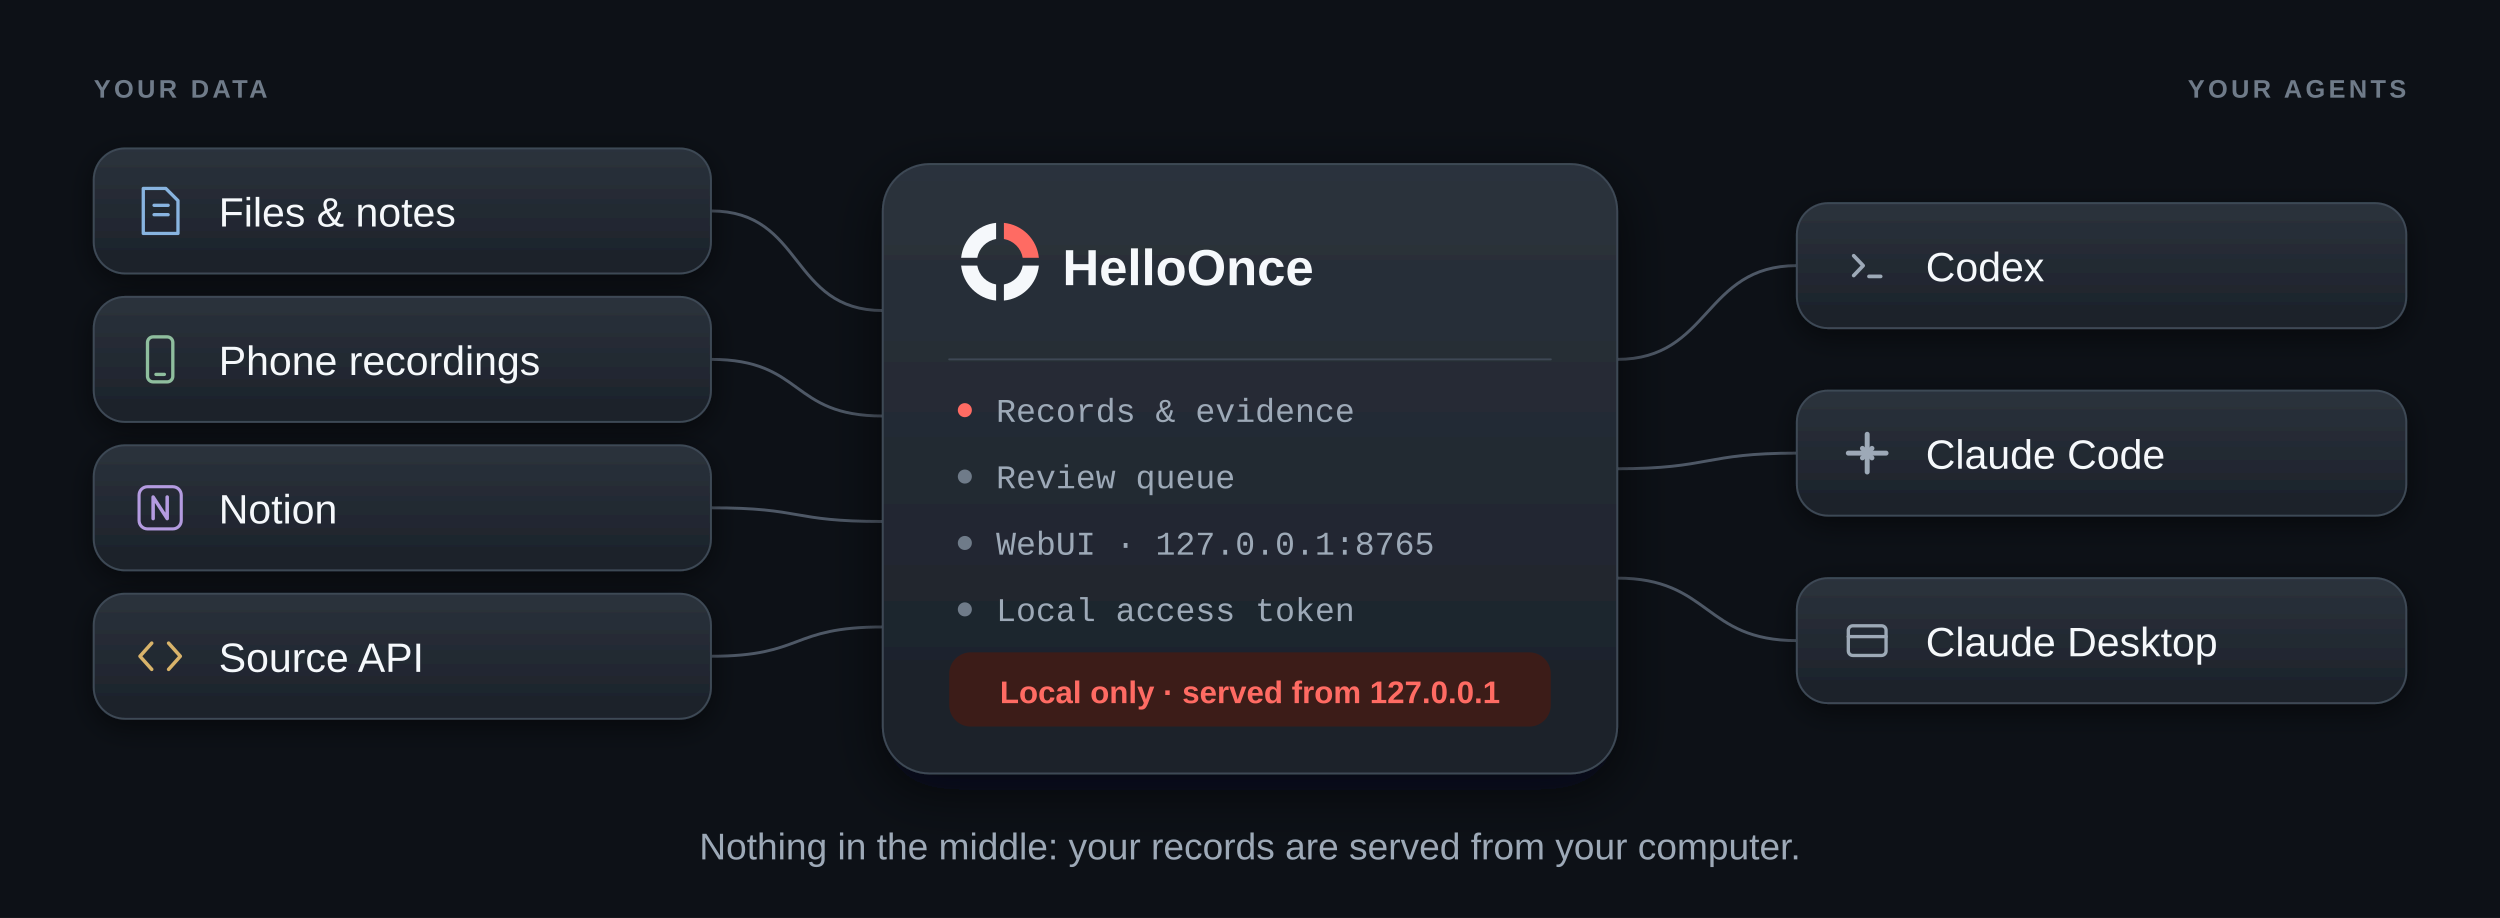
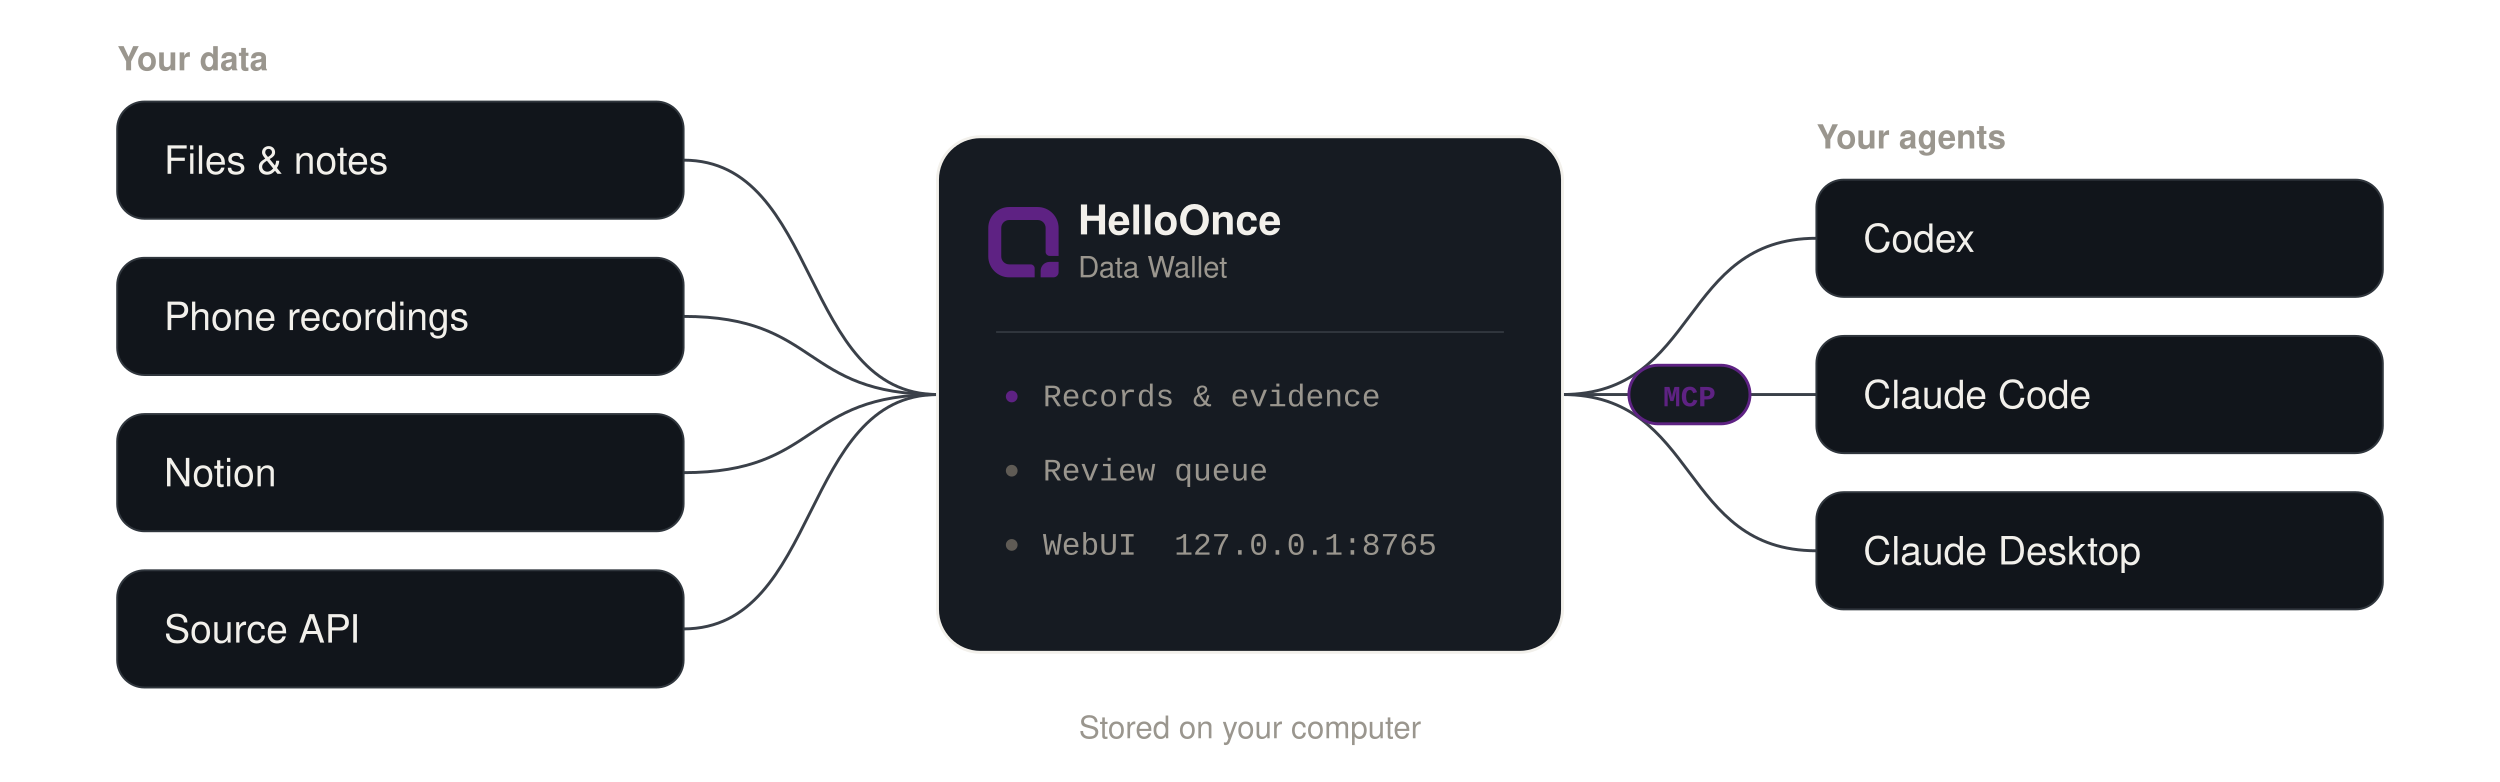
- <svg xmlns="http://www.w3.org/2000/svg" viewBox="0 0 1280 470" width="1280" height="470" role="img" aria-label="Files, phone recordings, Notion and the source API flow into HelloOnce on your computer, which serves Codex, Claude Code and Claude Desktop over MCP.">
-   <defs>
-     <radialGradient id="halo" cx="50%" cy="50%" r="50%">
-       <stop offset="0" stop-color="#FF7A70" stop-opacity=".55" />
-       <stop offset=".45" stop-color="#FF7A70" stop-opacity=".18" />
-       <stop offset="1" stop-color="#FF7A70" stop-opacity="0" />
-     </radialGradient>
-     <linearGradient id="cardGrad" x1="0" y1="0" x2="0" y2="1">
-       <stop offset="0" stop-color="#2B323C" />
-       <stop offset="1" stop-color="#1B2129" />
-     </linearGradient>
-     <linearGradient id="cardAltGrad" x1="0" y1="0" x2="0" y2="1">
-       <stop offset="0" stop-color="#39424F" />
-       <stop offset="1" stop-color="#262E38" />
-     </linearGradient>
-     <filter id="soft" x="-30%" y="-30%" width="160%" height="180%">
-       <feDropShadow dx="0" dy="8" stdDeviation="14" flood-color="rgba(1,4,9,.62)" flood-opacity="1" />
-     </filter>
-     <filter id="softSm" x="-30%" y="-30%" width="160%" height="180%">
-       <feDropShadow dx="0" dy="4" stdDeviation="7" flood-color="rgba(1,4,9,.62)" flood-opacity=".8" />
-     </filter>
-   </defs>
-   <style>
-   .s{font-family:-apple-system, BlinkMacSystemFont, 'Segoe UI Variable Display', 'Segoe UI', 'Helvetica Neue', Arial, 'Microsoft YaHei', 'PingFang SC', 'Hiragino Sans GB', 'Noto Sans CJK SC', sans-serif}
-   .m{font-family:ui-monospace, SFMono-Regular, 'SF Mono', Menlo, Consolas, 'Liberation Mono', 'Microsoft YaHei', monospace}
-   .rise{opacity:0;animation:rise .9s cubic-bezier(.16,.84,.32,1) both}
-   @keyframes rise{from{opacity:0;transform:translateY(14px);filter:blur(6px)}to{opacity:1;transform:none;filter:blur(0)}}
-   @keyframes breathe{0%,100%{opacity:.45;transform:scale(.96)}50%{opacity:.9;transform:scale(1.05)}}
-   @keyframes breathe2{
-     0%{opacity:.05;transform:scale(.93);animation-timing-function:cubic-bezier(.66,0,.34,1)}
-     18%{opacity:.12;transform:scale(1.03);animation-timing-function:cubic-bezier(.37,0,.63,1)}
-     34%{opacity:.07;transform:scale(.99);animation-timing-function:cubic-bezier(.45,0,.55,1)}
-     57%{opacity:.15;transform:scale(1.085);animation-timing-function:cubic-bezier(.3,0,.7,1)}
-     72%{opacity:.088;transform:scale(1.008);animation-timing-function:cubic-bezier(.6,0,.4,1)}
-     88%{opacity:.126;transform:scale(1.052);animation-timing-function:cubic-bezier(.5,0,.5,1)}
-     100%{opacity:.05;transform:scale(.93)}
-   }
-   @keyframes twinkle{0%,100%{opacity:.12}50%{opacity:.5}}
-   .tw{animation:twinkle 9s ease-in-out infinite}
-   .snr{animation:snr 5.4s cubic-bezier(.16,.84,.32,1) infinite;transform-box:fill-box;transform-origin:center}
-   @keyframes snr{0%{transform:scale(.5);opacity:.55}65%{opacity:0}100%{transform:scale(1.6);opacity:0}}
-   .swp{animation-timing-function:cubic-bezier(.83,0,.17,1);animation-iteration-count:infinite;opacity:0}
-   .march{animation:march 1.65s linear infinite}
-   .dp{animation:dotpulse 2.6s ease-in-out infinite}
-   @keyframes dotpulse{0%,100%{opacity:.42}50%{opacity:1}}
-   @keyframes march{to{stroke-dashoffset:-24}}
-   .scan{animation:scan 4s cubic-bezier(.83,0,.17,1) infinite;opacity:0}
-   @keyframes scan{0%{transform:translateX(0);opacity:0}8%{opacity:1}88%{opacity:1}100%{transform:translateX(1140px);opacity:0}}
-   @media (prefers-reduced-motion: reduce){
-     .rise{animation:none!important;opacity:1!important;filter:none!important;transform:none!important}
-     .tw{animation:none!important;opacity:.55!important}
-     .snr,.swp,.scan{animation:none!important;opacity:0!important}
-     .march{animation:none!important}
-     .dp{animation:none!important;opacity:1!important}
-   }</style>
-   <rect width="1280" height="470" fill="#0D1117" />
-   <text x="48" y="50" font-size="13" font-weight="700" fill="#6F7B89" letter-spacing="1.7" class="s">YOUR DATA</text>
-   <text x="1232" y="50" font-size="13" font-weight="700" fill="#6F7B89" text-anchor="end" letter-spacing="1.7" class="s">YOUR AGENTS</text>
-   <path id="sl0" d="M364,108 C412,108 404,159 452,159" fill="none" stroke="#4E5866" stroke-width="1.5" />
-   <path id="sl1" d="M364,184 C412,184 404,213 452,213" fill="none" stroke="#4E5866" stroke-width="1.5" />
-   <path id="sl2" d="M364,260 C412,260 404,267 452,267" fill="none" stroke="#4E5866" stroke-width="1.5" />
-   <path id="sl3" d="M364,336 C412,336 404,321 452,321" fill="none" stroke="#4E5866" stroke-width="1.5" />
-   <path id="ar0" d="M828,184 C876,184 872,136 920,136" fill="none" stroke="#4E5866" stroke-width="1.5" />
-   <path id="ar1" d="M828,240 C876,240 872,232 920,232" fill="none" stroke="#4E5866" stroke-width="1.5" />
-   <path id="ar2" d="M828,296 C876,296 872,328 920,328" fill="none" stroke="#4E5866" stroke-width="1.5" />
-   <g>
-     <g>
-       <animateMotion dur="1.3s" begin="0s" repeatCount="indefinite" calcMode="spline" keyPoints="0;1" keyTimes="0;1" keySplines=".42 0 .28 1">
-         <mpath href="#sl0" />
-       </animateMotion>
-       <circle r="5.4" fill="#FFB3AC" opacity="0">
-         <animate attributeName="r" values="2.16;5.4;5.4;2.16" keyTimes="0;.14;.86;1" calcMode="spline" keySplines=".4 0 .6 1;.4 0 .6 1;.4 0 .6 1" dur="1.3s" begin="0s" repeatCount="indefinite" />
-         <animate attributeName="opacity" values="0;.115;.115;0" keyTimes="0;.14;.86;1" calcMode="spline" keySplines=".4 0 .6 1;.4 0 .6 1;.4 0 .6 1" dur="1.3s" begin="0s" repeatCount="indefinite" />
-       </circle>
-       <circle r="3.6" fill="#FFB3AC" opacity="0">
-         <animate attributeName="r" values="1.26;3.6;3.6;1.26" keyTimes="0;.14;.86;1" calcMode="spline" keySplines=".4 0 .6 1;.4 0 .6 1;.4 0 .6 1" dur="1.3s" begin="0s" repeatCount="indefinite" />
-         <animate attributeName="opacity" values="0;1;1;0" keyTimes="0;.14;.86;1" calcMode="spline" keySplines=".4 0 .6 1;.4 0 .6 1;.4 0 .6 1" dur="1.3s" begin="0s" repeatCount="indefinite" />
-       </circle>
-     </g>
-     <g>
-       <animateMotion dur="1.3s" begin="-0.37s" repeatCount="indefinite" calcMode="spline" keyPoints="0;1" keyTimes="0;1" keySplines=".42 0 .28 1">
-         <mpath href="#sl0" />
-       </animateMotion>
-       <circle r="5.4" fill="#FFB3AC" opacity="0">
-         <animate attributeName="r" values="2.16;5.4;5.4;2.16" keyTimes="0;.14;.86;1" calcMode="spline" keySplines=".4 0 .6 1;.4 0 .6 1;.4 0 .6 1" dur="1.3s" begin="-0.37s" repeatCount="indefinite" />
-         <animate attributeName="opacity" values="0;.115;.115;0" keyTimes="0;.14;.86;1" calcMode="spline" keySplines=".4 0 .6 1;.4 0 .6 1;.4 0 .6 1" dur="1.3s" begin="-0.37s" repeatCount="indefinite" />
-       </circle>
-       <circle r="3.6" fill="#FFB3AC" opacity="0">
-         <animate attributeName="r" values="1.26;3.6;3.6;1.26" keyTimes="0;.14;.86;1" calcMode="spline" keySplines=".4 0 .6 1;.4 0 .6 1;.4 0 .6 1" dur="1.3s" begin="-0.37s" repeatCount="indefinite" />
-         <animate attributeName="opacity" values="0;1;1;0" keyTimes="0;.14;.86;1" calcMode="spline" keySplines=".4 0 .6 1;.4 0 .6 1;.4 0 .6 1" dur="1.3s" begin="-0.37s" repeatCount="indefinite" />
-       </circle>
-     </g>
-     <g>
-       <animateMotion dur="1.42s" begin="-0.46s" repeatCount="indefinite" calcMode="spline" keyPoints="0;1" keyTimes="0;1" keySplines=".42 0 .28 1">
-         <mpath href="#sl1" />
-       </animateMotion>
-       <circle r="5.4" fill="#FFB3AC" opacity="0">
-         <animate attributeName="r" values="2.16;5.4;5.4;2.16" keyTimes="0;.14;.86;1" calcMode="spline" keySplines=".4 0 .6 1;.4 0 .6 1;.4 0 .6 1" dur="1.42s" begin="-0.46s" repeatCount="indefinite" />
-         <animate attributeName="opacity" values="0;.115;.115;0" keyTimes="0;.14;.86;1" calcMode="spline" keySplines=".4 0 .6 1;.4 0 .6 1;.4 0 .6 1" dur="1.42s" begin="-0.46s" repeatCount="indefinite" />
-       </circle>
-       <circle r="3.6" fill="#FFB3AC" opacity="0">
-         <animate attributeName="r" values="1.26;3.6;3.6;1.26" keyTimes="0;.14;.86;1" calcMode="spline" keySplines=".4 0 .6 1;.4 0 .6 1;.4 0 .6 1" dur="1.42s" begin="-0.46s" repeatCount="indefinite" />
-         <animate attributeName="opacity" values="0;1;1;0" keyTimes="0;.14;.86;1" calcMode="spline" keySplines=".4 0 .6 1;.4 0 .6 1;.4 0 .6 1" dur="1.42s" begin="-0.46s" repeatCount="indefinite" />
-       </circle>
-     </g>
-     <g>
-       <animateMotion dur="1.42s" begin="-0.83s" repeatCount="indefinite" calcMode="spline" keyPoints="0;1" keyTimes="0;1" keySplines=".42 0 .28 1">
-         <mpath href="#sl1" />
-       </animateMotion>
-       <circle r="5.4" fill="#FFB3AC" opacity="0">
-         <animate attributeName="r" values="2.16;5.4;5.4;2.16" keyTimes="0;.14;.86;1" calcMode="spline" keySplines=".4 0 .6 1;.4 0 .6 1;.4 0 .6 1" dur="1.42s" begin="-0.83s" repeatCount="indefinite" />
-         <animate attributeName="opacity" values="0;.115;.115;0" keyTimes="0;.14;.86;1" calcMode="spline" keySplines=".4 0 .6 1;.4 0 .6 1;.4 0 .6 1" dur="1.42s" begin="-0.83s" repeatCount="indefinite" />
-       </circle>
-       <circle r="3.6" fill="#FFB3AC" opacity="0">
-         <animate attributeName="r" values="1.26;3.6;3.6;1.26" keyTimes="0;.14;.86;1" calcMode="spline" keySplines=".4 0 .6 1;.4 0 .6 1;.4 0 .6 1" dur="1.42s" begin="-0.83s" repeatCount="indefinite" />
-         <animate attributeName="opacity" values="0;1;1;0" keyTimes="0;.14;.86;1" calcMode="spline" keySplines=".4 0 .6 1;.4 0 .6 1;.4 0 .6 1" dur="1.42s" begin="-0.83s" repeatCount="indefinite" />
-       </circle>
-     </g>
-     <g>
-       <animateMotion dur="1.53s" begin="-0.92s" repeatCount="indefinite" calcMode="spline" keyPoints="0;1" keyTimes="0;1" keySplines=".42 0 .28 1">
-         <mpath href="#sl2" />
-       </animateMotion>
-       <circle r="5.4" fill="#FFB3AC" opacity="0">
-         <animate attributeName="r" values="2.16;5.4;5.4;2.16" keyTimes="0;.14;.86;1" calcMode="spline" keySplines=".4 0 .6 1;.4 0 .6 1;.4 0 .6 1" dur="1.53s" begin="-0.92s" repeatCount="indefinite" />
-         <animate attributeName="opacity" values="0;.115;.115;0" keyTimes="0;.14;.86;1" calcMode="spline" keySplines=".4 0 .6 1;.4 0 .6 1;.4 0 .6 1" dur="1.53s" begin="-0.92s" repeatCount="indefinite" />
-       </circle>
-       <circle r="3.6" fill="#FFB3AC" opacity="0">
-         <animate attributeName="r" values="1.26;3.6;3.6;1.26" keyTimes="0;.14;.86;1" calcMode="spline" keySplines=".4 0 .6 1;.4 0 .6 1;.4 0 .6 1" dur="1.53s" begin="-0.92s" repeatCount="indefinite" />
-         <animate attributeName="opacity" values="0;1;1;0" keyTimes="0;.14;.86;1" calcMode="spline" keySplines=".4 0 .6 1;.4 0 .6 1;.4 0 .6 1" dur="1.53s" begin="-0.92s" repeatCount="indefinite" />
-       </circle>
-     </g>
-     <g>
-       <animateMotion dur="1.53s" begin="-1.29s" repeatCount="indefinite" calcMode="spline" keyPoints="0;1" keyTimes="0;1" keySplines=".42 0 .28 1">
-         <mpath href="#sl2" />
-       </animateMotion>
-       <circle r="5.4" fill="#FFB3AC" opacity="0">
-         <animate attributeName="r" values="2.16;5.4;5.4;2.16" keyTimes="0;.14;.86;1" calcMode="spline" keySplines=".4 0 .6 1;.4 0 .6 1;.4 0 .6 1" dur="1.53s" begin="-1.29s" repeatCount="indefinite" />
-         <animate attributeName="opacity" values="0;.115;.115;0" keyTimes="0;.14;.86;1" calcMode="spline" keySplines=".4 0 .6 1;.4 0 .6 1;.4 0 .6 1" dur="1.53s" begin="-1.29s" repeatCount="indefinite" />
-       </circle>
-       <circle r="3.6" fill="#FFB3AC" opacity="0">
-         <animate attributeName="r" values="1.26;3.6;3.6;1.26" keyTimes="0;.14;.86;1" calcMode="spline" keySplines=".4 0 .6 1;.4 0 .6 1;.4 0 .6 1" dur="1.53s" begin="-1.29s" repeatCount="indefinite" />
-         <animate attributeName="opacity" values="0;1;1;0" keyTimes="0;.14;.86;1" calcMode="spline" keySplines=".4 0 .6 1;.4 0 .6 1;.4 0 .6 1" dur="1.53s" begin="-1.29s" repeatCount="indefinite" />
-       </circle>
-     </g>
-     <g>
-       <animateMotion dur="1.65s" begin="-1.38s" repeatCount="indefinite" calcMode="spline" keyPoints="0;1" keyTimes="0;1" keySplines=".42 0 .28 1">
-         <mpath href="#sl3" />
-       </animateMotion>
-       <circle r="5.4" fill="#FFB3AC" opacity="0">
-         <animate attributeName="r" values="2.16;5.4;5.4;2.16" keyTimes="0;.14;.86;1" calcMode="spline" keySplines=".4 0 .6 1;.4 0 .6 1;.4 0 .6 1" dur="1.65s" begin="-1.38s" repeatCount="indefinite" />
-         <animate attributeName="opacity" values="0;.115;.115;0" keyTimes="0;.14;.86;1" calcMode="spline" keySplines=".4 0 .6 1;.4 0 .6 1;.4 0 .6 1" dur="1.65s" begin="-1.38s" repeatCount="indefinite" />
-       </circle>
-       <circle r="3.6" fill="#FFB3AC" opacity="0">
-         <animate attributeName="r" values="1.26;3.6;3.6;1.26" keyTimes="0;.14;.86;1" calcMode="spline" keySplines=".4 0 .6 1;.4 0 .6 1;.4 0 .6 1" dur="1.65s" begin="-1.38s" repeatCount="indefinite" />
-         <animate attributeName="opacity" values="0;1;1;0" keyTimes="0;.14;.86;1" calcMode="spline" keySplines=".4 0 .6 1;.4 0 .6 1;.4 0 .6 1" dur="1.65s" begin="-1.38s" repeatCount="indefinite" />
-       </circle>
-     </g>
-     <g>
-       <animateMotion dur="1.65s" begin="-1.75s" repeatCount="indefinite" calcMode="spline" keyPoints="0;1" keyTimes="0;1" keySplines=".42 0 .28 1">
-         <mpath href="#sl3" />
-       </animateMotion>
-       <circle r="5.4" fill="#FFB3AC" opacity="0">
-         <animate attributeName="r" values="2.16;5.4;5.4;2.16" keyTimes="0;.14;.86;1" calcMode="spline" keySplines=".4 0 .6 1;.4 0 .6 1;.4 0 .6 1" dur="1.65s" begin="-1.75s" repeatCount="indefinite" />
-         <animate attributeName="opacity" values="0;.115;.115;0" keyTimes="0;.14;.86;1" calcMode="spline" keySplines=".4 0 .6 1;.4 0 .6 1;.4 0 .6 1" dur="1.65s" begin="-1.75s" repeatCount="indefinite" />
-       </circle>
-       <circle r="3.6" fill="#FFB3AC" opacity="0">
-         <animate attributeName="r" values="1.26;3.6;3.6;1.26" keyTimes="0;.14;.86;1" calcMode="spline" keySplines=".4 0 .6 1;.4 0 .6 1;.4 0 .6 1" dur="1.65s" begin="-1.75s" repeatCount="indefinite" />
-         <animate attributeName="opacity" values="0;1;1;0" keyTimes="0;.14;.86;1" calcMode="spline" keySplines=".4 0 .6 1;.4 0 .6 1;.4 0 .6 1" dur="1.65s" begin="-1.75s" repeatCount="indefinite" />
-       </circle>
-     </g>
-     <g>
-       <animateMotion dur="1.08s" begin="0s" repeatCount="indefinite" calcMode="spline" keyPoints="0;1" keyTimes="0;1" keySplines=".42 0 .28 1">
-         <mpath href="#ar0" />
-       </animateMotion>
-       <circle r="5.4" fill="#FF6B63" opacity="0">
-         <animate attributeName="r" values="2.16;5.4;5.4;2.16" keyTimes="0;.14;.86;1" calcMode="spline" keySplines=".4 0 .6 1;.4 0 .6 1;.4 0 .6 1" dur="1.08s" begin="0s" repeatCount="indefinite" />
-         <animate attributeName="opacity" values="0;.115;.115;0" keyTimes="0;.14;.86;1" calcMode="spline" keySplines=".4 0 .6 1;.4 0 .6 1;.4 0 .6 1" dur="1.08s" begin="0s" repeatCount="indefinite" />
-       </circle>
-       <circle r="3.6" fill="#FF6B63" opacity="0">
-         <animate attributeName="r" values="1.26;3.6;3.6;1.26" keyTimes="0;.14;.86;1" calcMode="spline" keySplines=".4 0 .6 1;.4 0 .6 1;.4 0 .6 1" dur="1.08s" begin="0s" repeatCount="indefinite" />
-         <animate attributeName="opacity" values="0;1;1;0" keyTimes="0;.14;.86;1" calcMode="spline" keySplines=".4 0 .6 1;.4 0 .6 1;.4 0 .6 1" dur="1.08s" begin="0s" repeatCount="indefinite" />
-       </circle>
-     </g>
-     <g>
-       <animateMotion dur="1.08s" begin="-0.31s" repeatCount="indefinite" calcMode="spline" keyPoints="0;1" keyTimes="0;1" keySplines=".42 0 .28 1">
-         <mpath href="#ar0" />
-       </animateMotion>
-       <circle r="5.4" fill="#FF6B63" opacity="0">
-         <animate attributeName="r" values="2.16;5.4;5.4;2.16" keyTimes="0;.14;.86;1" calcMode="spline" keySplines=".4 0 .6 1;.4 0 .6 1;.4 0 .6 1" dur="1.08s" begin="-0.31s" repeatCount="indefinite" />
-         <animate attributeName="opacity" values="0;.115;.115;0" keyTimes="0;.14;.86;1" calcMode="spline" keySplines=".4 0 .6 1;.4 0 .6 1;.4 0 .6 1" dur="1.08s" begin="-0.31s" repeatCount="indefinite" />
-       </circle>
-       <circle r="3.6" fill="#FF6B63" opacity="0">
-         <animate attributeName="r" values="1.26;3.6;3.6;1.26" keyTimes="0;.14;.86;1" calcMode="spline" keySplines=".4 0 .6 1;.4 0 .6 1;.4 0 .6 1" dur="1.08s" begin="-0.31s" repeatCount="indefinite" />
-         <animate attributeName="opacity" values="0;1;1;0" keyTimes="0;.14;.86;1" calcMode="spline" keySplines=".4 0 .6 1;.4 0 .6 1;.4 0 .6 1" dur="1.08s" begin="-0.31s" repeatCount="indefinite" />
-       </circle>
-     </g>
-     <g>
-       <animateMotion dur="1.2s" begin="-0.39s" repeatCount="indefinite" calcMode="spline" keyPoints="0;1" keyTimes="0;1" keySplines=".42 0 .28 1">
-         <mpath href="#ar1" />
-       </animateMotion>
-       <circle r="5.4" fill="#FF6B63" opacity="0">
-         <animate attributeName="r" values="2.16;5.4;5.4;2.16" keyTimes="0;.14;.86;1" calcMode="spline" keySplines=".4 0 .6 1;.4 0 .6 1;.4 0 .6 1" dur="1.2s" begin="-0.39s" repeatCount="indefinite" />
-         <animate attributeName="opacity" values="0;.115;.115;0" keyTimes="0;.14;.86;1" calcMode="spline" keySplines=".4 0 .6 1;.4 0 .6 1;.4 0 .6 1" dur="1.2s" begin="-0.39s" repeatCount="indefinite" />
-       </circle>
-       <circle r="3.6" fill="#FF6B63" opacity="0">
-         <animate attributeName="r" values="1.26;3.6;3.6;1.26" keyTimes="0;.14;.86;1" calcMode="spline" keySplines=".4 0 .6 1;.4 0 .6 1;.4 0 .6 1" dur="1.2s" begin="-0.39s" repeatCount="indefinite" />
-         <animate attributeName="opacity" values="0;1;1;0" keyTimes="0;.14;.86;1" calcMode="spline" keySplines=".4 0 .6 1;.4 0 .6 1;.4 0 .6 1" dur="1.2s" begin="-0.39s" repeatCount="indefinite" />
-       </circle>
-     </g>
-     <g>
-       <animateMotion dur="1.2s" begin="-0.7s" repeatCount="indefinite" calcMode="spline" keyPoints="0;1" keyTimes="0;1" keySplines=".42 0 .28 1">
-         <mpath href="#ar1" />
-       </animateMotion>
-       <circle r="5.4" fill="#FF6B63" opacity="0">
-         <animate attributeName="r" values="2.16;5.4;5.4;2.16" keyTimes="0;.14;.86;1" calcMode="spline" keySplines=".4 0 .6 1;.4 0 .6 1;.4 0 .6 1" dur="1.2s" begin="-0.7s" repeatCount="indefinite" />
-         <animate attributeName="opacity" values="0;.115;.115;0" keyTimes="0;.14;.86;1" calcMode="spline" keySplines=".4 0 .6 1;.4 0 .6 1;.4 0 .6 1" dur="1.2s" begin="-0.7s" repeatCount="indefinite" />
-       </circle>
-       <circle r="3.6" fill="#FF6B63" opacity="0">
-         <animate attributeName="r" values="1.26;3.6;3.6;1.26" keyTimes="0;.14;.86;1" calcMode="spline" keySplines=".4 0 .6 1;.4 0 .6 1;.4 0 .6 1" dur="1.2s" begin="-0.7s" repeatCount="indefinite" />
-         <animate attributeName="opacity" values="0;1;1;0" keyTimes="0;.14;.86;1" calcMode="spline" keySplines=".4 0 .6 1;.4 0 .6 1;.4 0 .6 1" dur="1.2s" begin="-0.7s" repeatCount="indefinite" />
-       </circle>
-     </g>
-     <g>
-       <animateMotion dur="1.32s" begin="-0.78s" repeatCount="indefinite" calcMode="spline" keyPoints="0;1" keyTimes="0;1" keySplines=".42 0 .28 1">
-         <mpath href="#ar2" />
-       </animateMotion>
-       <circle r="5.4" fill="#FF6B63" opacity="0">
-         <animate attributeName="r" values="2.16;5.4;5.4;2.16" keyTimes="0;.14;.86;1" calcMode="spline" keySplines=".4 0 .6 1;.4 0 .6 1;.4 0 .6 1" dur="1.32s" begin="-0.78s" repeatCount="indefinite" />
-         <animate attributeName="opacity" values="0;.115;.115;0" keyTimes="0;.14;.86;1" calcMode="spline" keySplines=".4 0 .6 1;.4 0 .6 1;.4 0 .6 1" dur="1.32s" begin="-0.78s" repeatCount="indefinite" />
-       </circle>
-       <circle r="3.6" fill="#FF6B63" opacity="0">
-         <animate attributeName="r" values="1.26;3.6;3.6;1.26" keyTimes="0;.14;.86;1" calcMode="spline" keySplines=".4 0 .6 1;.4 0 .6 1;.4 0 .6 1" dur="1.32s" begin="-0.78s" repeatCount="indefinite" />
-         <animate attributeName="opacity" values="0;1;1;0" keyTimes="0;.14;.86;1" calcMode="spline" keySplines=".4 0 .6 1;.4 0 .6 1;.4 0 .6 1" dur="1.32s" begin="-0.78s" repeatCount="indefinite" />
-       </circle>
-     </g>
-     <g>
-       <animateMotion dur="1.32s" begin="-1.09s" repeatCount="indefinite" calcMode="spline" keyPoints="0;1" keyTimes="0;1" keySplines=".42 0 .28 1">
-         <mpath href="#ar2" />
-       </animateMotion>
-       <circle r="5.4" fill="#FF6B63" opacity="0">
-         <animate attributeName="r" values="2.16;5.4;5.4;2.16" keyTimes="0;.14;.86;1" calcMode="spline" keySplines=".4 0 .6 1;.4 0 .6 1;.4 0 .6 1" dur="1.32s" begin="-1.09s" repeatCount="indefinite" />
-         <animate attributeName="opacity" values="0;.115;.115;0" keyTimes="0;.14;.86;1" calcMode="spline" keySplines=".4 0 .6 1;.4 0 .6 1;.4 0 .6 1" dur="1.32s" begin="-1.09s" repeatCount="indefinite" />
-       </circle>
-       <circle r="3.6" fill="#FF6B63" opacity="0">
-         <animate attributeName="r" values="1.26;3.6;3.6;1.26" keyTimes="0;.14;.86;1" calcMode="spline" keySplines=".4 0 .6 1;.4 0 .6 1;.4 0 .6 1" dur="1.32s" begin="-1.09s" repeatCount="indefinite" />
-         <animate attributeName="opacity" values="0;1;1;0" keyTimes="0;.14;.86;1" calcMode="spline" keySplines=".4 0 .6 1;.4 0 .6 1;.4 0 .6 1" dur="1.32s" begin="-1.09s" repeatCount="indefinite" />
-       </circle>
-     </g>
+ <svg xmlns="http://www.w3.org/2000/svg" viewBox="0 60 1280 400" width="1280" height="400" role="img" aria-label="HelloOnce architecture">
+   <style>.s{font-family:-apple-system, BlinkMacSystemFont, 'Segoe UI', 'Helvetica Neue', Helvetica, 'PingFang SC', 'Microsoft YaHei', Arial, sans-serif}.m{font-family:ui-monospace, SFMono-Regular, 'JetBrains Mono', Menlo, Consolas, 'Liberation Mono', monospace}</style>
+   <path id="l0" d="M350,142 C420,142 410,262 480,262" fill="none" stroke="#3A4049" stroke-width="1.5" />
+   <circle r="3.5" fill="#F2F0EB" opacity="0.8">
+     <animateMotion dur="3.2s" begin="-0.1s" repeatCount="indefinite">
+       <mpath href="#l0" />
+     </animateMotion>
+   </circle>
+   <path id="l1" d="M350,222 C420,222 410,262 480,262" fill="none" stroke="#3A4049" stroke-width="1.5" />
+   <circle r="3.5" fill="#F2F0EB" opacity="0.8">
+     <animateMotion dur="3.2s" begin="-0.9s" repeatCount="indefinite">
+       <mpath href="#l1" />
+     </animateMotion>
+   </circle>
+   <path id="l2" d="M350,302 C420,302 410,262 480,262" fill="none" stroke="#3A4049" stroke-width="1.5" />
+   <circle r="3.5" fill="#F2F0EB" opacity="0.8">
+     <animateMotion dur="3.2s" begin="-1.7s" repeatCount="indefinite">
+       <mpath href="#l2" />
+     </animateMotion>
+   </circle>
+   <path id="l3" d="M350,382 C420,382 410,262 480,262" fill="none" stroke="#3A4049" stroke-width="1.5" />
+   <circle r="3.5" fill="#F2F0EB" opacity="0.8">
+     <animateMotion dur="3.2s" begin="-2.5s" repeatCount="indefinite">
+       <mpath href="#l3" />
+     </animateMotion>
+   </circle>
+   <path id="r0" d="M800,262 C870,262 860,182 930,182" fill="none" stroke="#3A4049" stroke-width="1.5" />
+   <circle r="3.5" fill="#5E2283">
+     <animateMotion dur="2.6s" begin="-0.40s" repeatCount="indefinite">
+       <mpath href="#r0" />
+     </animateMotion>
+   </circle>
+   <path id="r1" d="M800,262 C870,262 860,262 930,262" fill="none" stroke="#3A4049" stroke-width="1.5" />
+   <circle r="3.5" fill="#5E2283">
+     <animateMotion dur="2.6s" begin="-1.25s" repeatCount="indefinite">
+       <mpath href="#r1" />
+     </animateMotion>
+   </circle>
+   <path id="r2" d="M800,262 C870,262 860,342 930,342" fill="none" stroke="#3A4049" stroke-width="1.5" />
+   <circle r="3.5" fill="#5E2283">
+     <animateMotion dur="2.6s" begin="-2.10s" repeatCount="indefinite">
+       <mpath href="#r2" />
+     </animateMotion>
+   </circle>
+   <text class="s" x="60" y="96" font-size="17" font-weight="600" fill="#9A968E">Your data</text>
+   <text class="s" x="930" y="136" font-size="17" font-weight="600" fill="#9A968E">Your agents</text>
+   <rect x="60" y="112.0" width="290" height="60" rx="14" fill="#11151B" stroke="#30363D" />
+   <text class="s" x="84" y="149" font-size="20" fill="#F2F0EB">Files &amp; notes</text>
+   <rect x="60" y="192.0" width="290" height="60" rx="14" fill="#11151B" stroke="#30363D" />
+   <text class="s" x="84" y="229" font-size="20" fill="#F2F0EB">Phone recordings</text>
+   <rect x="60" y="272.0" width="290" height="60" rx="14" fill="#11151B" stroke="#30363D" />
+   <text class="s" x="84" y="309" font-size="20" fill="#F2F0EB">Notion</text>
+   <rect x="60" y="352.0" width="290" height="60" rx="14" fill="#11151B" stroke="#30363D" />
+   <text class="s" x="84" y="389" font-size="20" fill="#F2F0EB">Source API</text>
+   <rect x="930" y="152.0" width="290" height="60" rx="14" fill="#11151B" stroke="#30363D" />
+   <text class="s" x="954" y="189" font-size="20" fill="#F2F0EB">Codex</text>
+   <rect x="930" y="232.0" width="290" height="60" rx="14" fill="#11151B" stroke="#30363D" />
+   <text class="s" x="954" y="269" font-size="20" fill="#F2F0EB">Claude Code</text>
+   <rect x="930" y="312.0" width="290" height="60" rx="14" fill="#11151B" stroke="#30363D" />
+   <text class="s" x="954" y="349" font-size="20" fill="#F2F0EB">Claude Desktop</text>
+   <rect x="834" y="247" width="62" height="30" rx="15" fill="#161B22" stroke="#5E2283" stroke-width="1.5" />
+   <text class="m" x="865" y="268" text-anchor="middle" font-size="15" font-weight="700" fill="#5E2283">MCP</text>
+   <rect x="480" y="130" width="320" height="264" rx="22" fill="#161B22" stroke="#F2F0EB" stroke-width="1.5" />
+   <g transform="translate(506.00 166.00) scale(0.25532)">
+     <path fill="#5E2283" fill-rule="evenodd" clip-rule="evenodd" d="M42 0H99C122.196 0 141 18.804 141 42V98H93V141H42C18.804 141 0 122.196 0 99V42C0 18.804 18.804 0 42 0ZM42 26H99C107.837 26 115 33.163 115 42V90C115 94.418 118.582 98 123 98H93V123C93 118.582 89.418 115 85 115H42C33.163 115 26 107.837 26 99V42C26 33.163 33.163 26 42 26ZM141 110V130.667C141 136.374 136.374 141 130.667 141H105V128C105 118.059 113.059 110 123 110H141Z" />
  </g>
-   <g filter="url(#softSm)">
-     <rect x="48" y="76" width="316" height="64" rx="16" fill="url(#cardGrad)" stroke="#3E4855" stroke-width="1" />
-     <g transform="translate(82 108)">
-       <g fill="none" stroke="#88B4E0" stroke-width="1.7" stroke-linecap="round" stroke-linejoin="round">
-         <path d="M-8.64 -11.52 h11.52 l6.24 6.24 v16.8 h-17.76 z" />
-         <path d="M-3.12 -2.88 h7.2 M-3.12 1.92 h7.2" />
-       </g>
-     </g>
-     <text x="112" y="116" font-size="21" font-weight="500" fill="#F5F8FB" class="s">Files &amp; notes</text>
-   </g>
-   <g filter="url(#softSm)">
-     <rect x="48" y="152" width="316" height="64" rx="16" fill="url(#cardGrad)" stroke="#3E4855" stroke-width="1" />
-     <g transform="translate(82 184)">
-       <g fill="none" stroke="#8FBE9E" stroke-width="1.7" stroke-linecap="round">
-         <rect x="-6.48" y="-11.52" width="12.96" height="23.04" rx="2.88" />
-         <path d="M-2.16 7.68 h4.32" />
-       </g>
-     </g>
-     <text x="112" y="192" font-size="21" font-weight="500" fill="#F5F8FB" class="s">Phone recordings</text>
-   </g>
-   <g filter="url(#softSm)">
-     <rect x="48" y="228" width="316" height="64" rx="16" fill="url(#cardGrad)" stroke="#3E4855" stroke-width="1" />
-     <g transform="translate(82 260)">
-       <g>
-         <rect x="-10.8" y="-10.8" width="21.6" height="21.6" rx="4.32" fill="none" stroke="#B49BE0" stroke-width="1.6" />
-         <path d="M-3.6 5.52 v-11.04 l7.2 11.04 v-11.04" fill="none" stroke="#B49BE0" stroke-width="1.8" stroke-linecap="round" stroke-linejoin="round" />
-       </g>
-     </g>
-     <text x="112" y="268" font-size="21" font-weight="500" fill="#F5F8FB" class="s">Notion</text>
-   </g>
-   <g filter="url(#softSm)">
-     <rect x="48" y="304" width="316" height="64" rx="16" fill="url(#cardGrad)" stroke="#3E4855" stroke-width="1" />
-     <g transform="translate(82 336)">
-       <g fill="none" stroke="#D9B36B" stroke-width="1.8" stroke-linecap="round" stroke-linejoin="round">
-         <path d="M-4.32 -6.72 l-6 6.72 l6 6.72" />
-         <path d="M4.32 -6.72 l6 6.72 l-6 6.72" />
-       </g>
-     </g>
-     <text x="112" y="344" font-size="21" font-weight="500" fill="#F5F8FB" class="s">Source API</text>
-   </g>
-   <g filter="url(#softSm)">
-     <rect x="920" y="104" width="312" height="64" rx="16" fill="url(#cardGrad)" stroke="#3E4855" stroke-width="1" />
-     <g transform="translate(956 136)">
-       <g fill="none" stroke="#9DA9B7" stroke-width="1.9" stroke-linecap="round" stroke-linejoin="round">
-         <path d="M-6.9 -5.06 l4.83 5.06 l-4.83 5.06" />
-         <path d="M0.92 5.52 h5.98" />
-       </g>
-     </g>
-     <text x="986" y="144" font-size="21" font-weight="500" fill="#F5F8FB" class="s">Codex</text>
-   </g>
-   <g filter="url(#softSm)">
-     <rect x="920" y="200" width="312" height="64" rx="16" fill="url(#cardGrad)" stroke="#3E4855" stroke-width="1" />
-     <g transform="translate(956 232)">
-       <g>
-         <line x1="0" y1="0" x2="0" y2="-9.66" stroke="#9DA9B7" stroke-width="2.53" stroke-linecap="round" />
-         <line x1="0" y1="0" x2="2.44" y2="-2.44" stroke="#9DA9B7" stroke-width="2.53" stroke-linecap="round" />
-         <line x1="0" y1="0" x2="9.66" y2="0" stroke="#9DA9B7" stroke-width="2.53" stroke-linecap="round" />
-         <line x1="0" y1="0" x2="2.44" y2="2.44" stroke="#9DA9B7" stroke-width="2.53" stroke-linecap="round" />
-         <line x1="0" y1="0" x2="0" y2="9.66" stroke="#9DA9B7" stroke-width="2.53" stroke-linecap="round" />
-         <line x1="0" y1="0" x2="-2.44" y2="2.44" stroke="#9DA9B7" stroke-width="2.53" stroke-linecap="round" />
-         <line x1="0" y1="0" x2="-9.66" y2="0" stroke="#9DA9B7" stroke-width="2.53" stroke-linecap="round" />
-         <line x1="0" y1="0" x2="-2.44" y2="-2.44" stroke="#9DA9B7" stroke-width="2.53" stroke-linecap="round" />
-       </g>
-     </g>
-     <text x="986" y="240" font-size="21" font-weight="500" fill="#F5F8FB" class="s">Claude Code</text>
-   </g>
-   <g filter="url(#softSm)">
-     <rect x="920" y="296" width="312" height="64" rx="16" fill="url(#cardGrad)" stroke="#3E4855" stroke-width="1" />
-     <g transform="translate(956 328)">
-       <g fill="none" stroke="#9DA9B7" stroke-width="1.7" stroke-linecap="round">
-         <rect x="-9.66" y="-7.59" width="19.32" height="15.18" rx="2.3" />
-         <path d="M-9.66 -2.07 h19.32" />
-       </g>
-     </g>
-     <text x="986" y="336" font-size="21" font-weight="500" fill="#F5F8FB" class="s">Claude Desktop</text>
-   </g>
-   <g filter="url(#soft)">
-     <rect x="452" y="84" width="376" height="312" rx="24" fill="url(#cardGrad)" stroke="#3E4855" stroke-width="1" />
-   </g>
-   <g transform="translate(512 134)">
-     <g transform="scale(0.2)">
-       <path fill="#FF6B63" d="M10,-99.499A100 100 0 0 1 99.499,-10L58.146,-10A59 59 0 0 0 10,-58.146Z" />
-       <path fill="#F5F8FB" d="M99.499,10A100 100 0 0 1 10,99.499L10,58.146A59 59 0 0 0 58.146,10Z" />
-       <path fill="#F5F8FB" d="M-10,99.499A100 100 0 0 1 -99.499,10L-58.146,10A59 59 0 0 0 -10,58.146Z" />
-       <path fill="#F5F8FB" d="M-99.499,-10A100 100 0 0 1 -10,-99.499L-10,-58.146A59 59 0 0 0 -58.146,-10Z" />
-     </g>
-   </g>
-   <text x="544" y="146" font-size="26" font-weight="650" fill="#F5F8FB" class="s">HelloOnce</text>
-   <line x1="486" y1="184" x2="794" y2="184" stroke="#3E4855" stroke-width="1" stroke-linecap="round" />
-   <circle cx="494" cy="210" r="3.6" fill="#FF6B63" />
-   <text x="510" y="216" font-size="17" font-weight="400" fill="#9DA9B7" class="m">Records &amp; evidence</text>
-   <circle cx="494" cy="244" r="3.6" fill="#6F7B89" />
-   <text x="510" y="250" font-size="17" font-weight="400" fill="#9DA9B7" class="m">Review queue</text>
-   <circle cx="494" cy="278" r="3.6" fill="#6F7B89" />
-   <text x="510" y="284" font-size="17" font-weight="400" fill="#9DA9B7" class="m">WebUI · 127.0.0.1:8765</text>
-   <circle cx="494" cy="312" r="3.6" fill="#6F7B89" />
-   <text x="510" y="318" font-size="17" font-weight="400" fill="#9DA9B7" class="m">Local access token</text>
-   <rect x="486" y="334" width="308" height="38" rx="11" fill="#3C1C18" />
-   <text x="640" y="360" font-size="16" font-weight="600" fill="#FF6B63" text-anchor="middle" class="s">Local only · served from 127.0.0.1</text>
-   <text x="640" y="440" font-size="19" font-weight="400" fill="#9DA9B7" text-anchor="middle" class="s">Nothing in the middle: your records are served from your computer.</text>
+   <text class="s" x="552" y="180" font-size="21" font-weight="700" fill="#F2F0EB">HelloOnce</text>
+   <text class="s" x="552" y="202" font-size="15" font-weight="400" fill="#9A968E">Data Wallet</text>
+   <line x1="510" y1="230" x2="770" y2="230" stroke="#30363D" />
+   <circle cx="518" cy="263" r="3" fill="#5E2283" />
+   <text class="m" x="534" y="268" font-size="16" fill="#9A968E" xml:space="preserve">Records &amp; evidence</text>
+   <circle cx="518" cy="301" r="3" fill="#5F5B55" />
+   <text class="m" x="534" y="306" font-size="16" fill="#9A968E" xml:space="preserve">Review queue</text>
+   <circle cx="518" cy="339" r="3" fill="#5F5B55" />
+   <text class="m" x="534" y="344" font-size="16" fill="#9A968E" xml:space="preserve">WebUI  127.0.0.1:8765</text>
+   <text class="s" x="640.0" y="438" text-anchor="middle" font-size="16" fill="#9A968E">Stored on your computer</text>
</svg>
